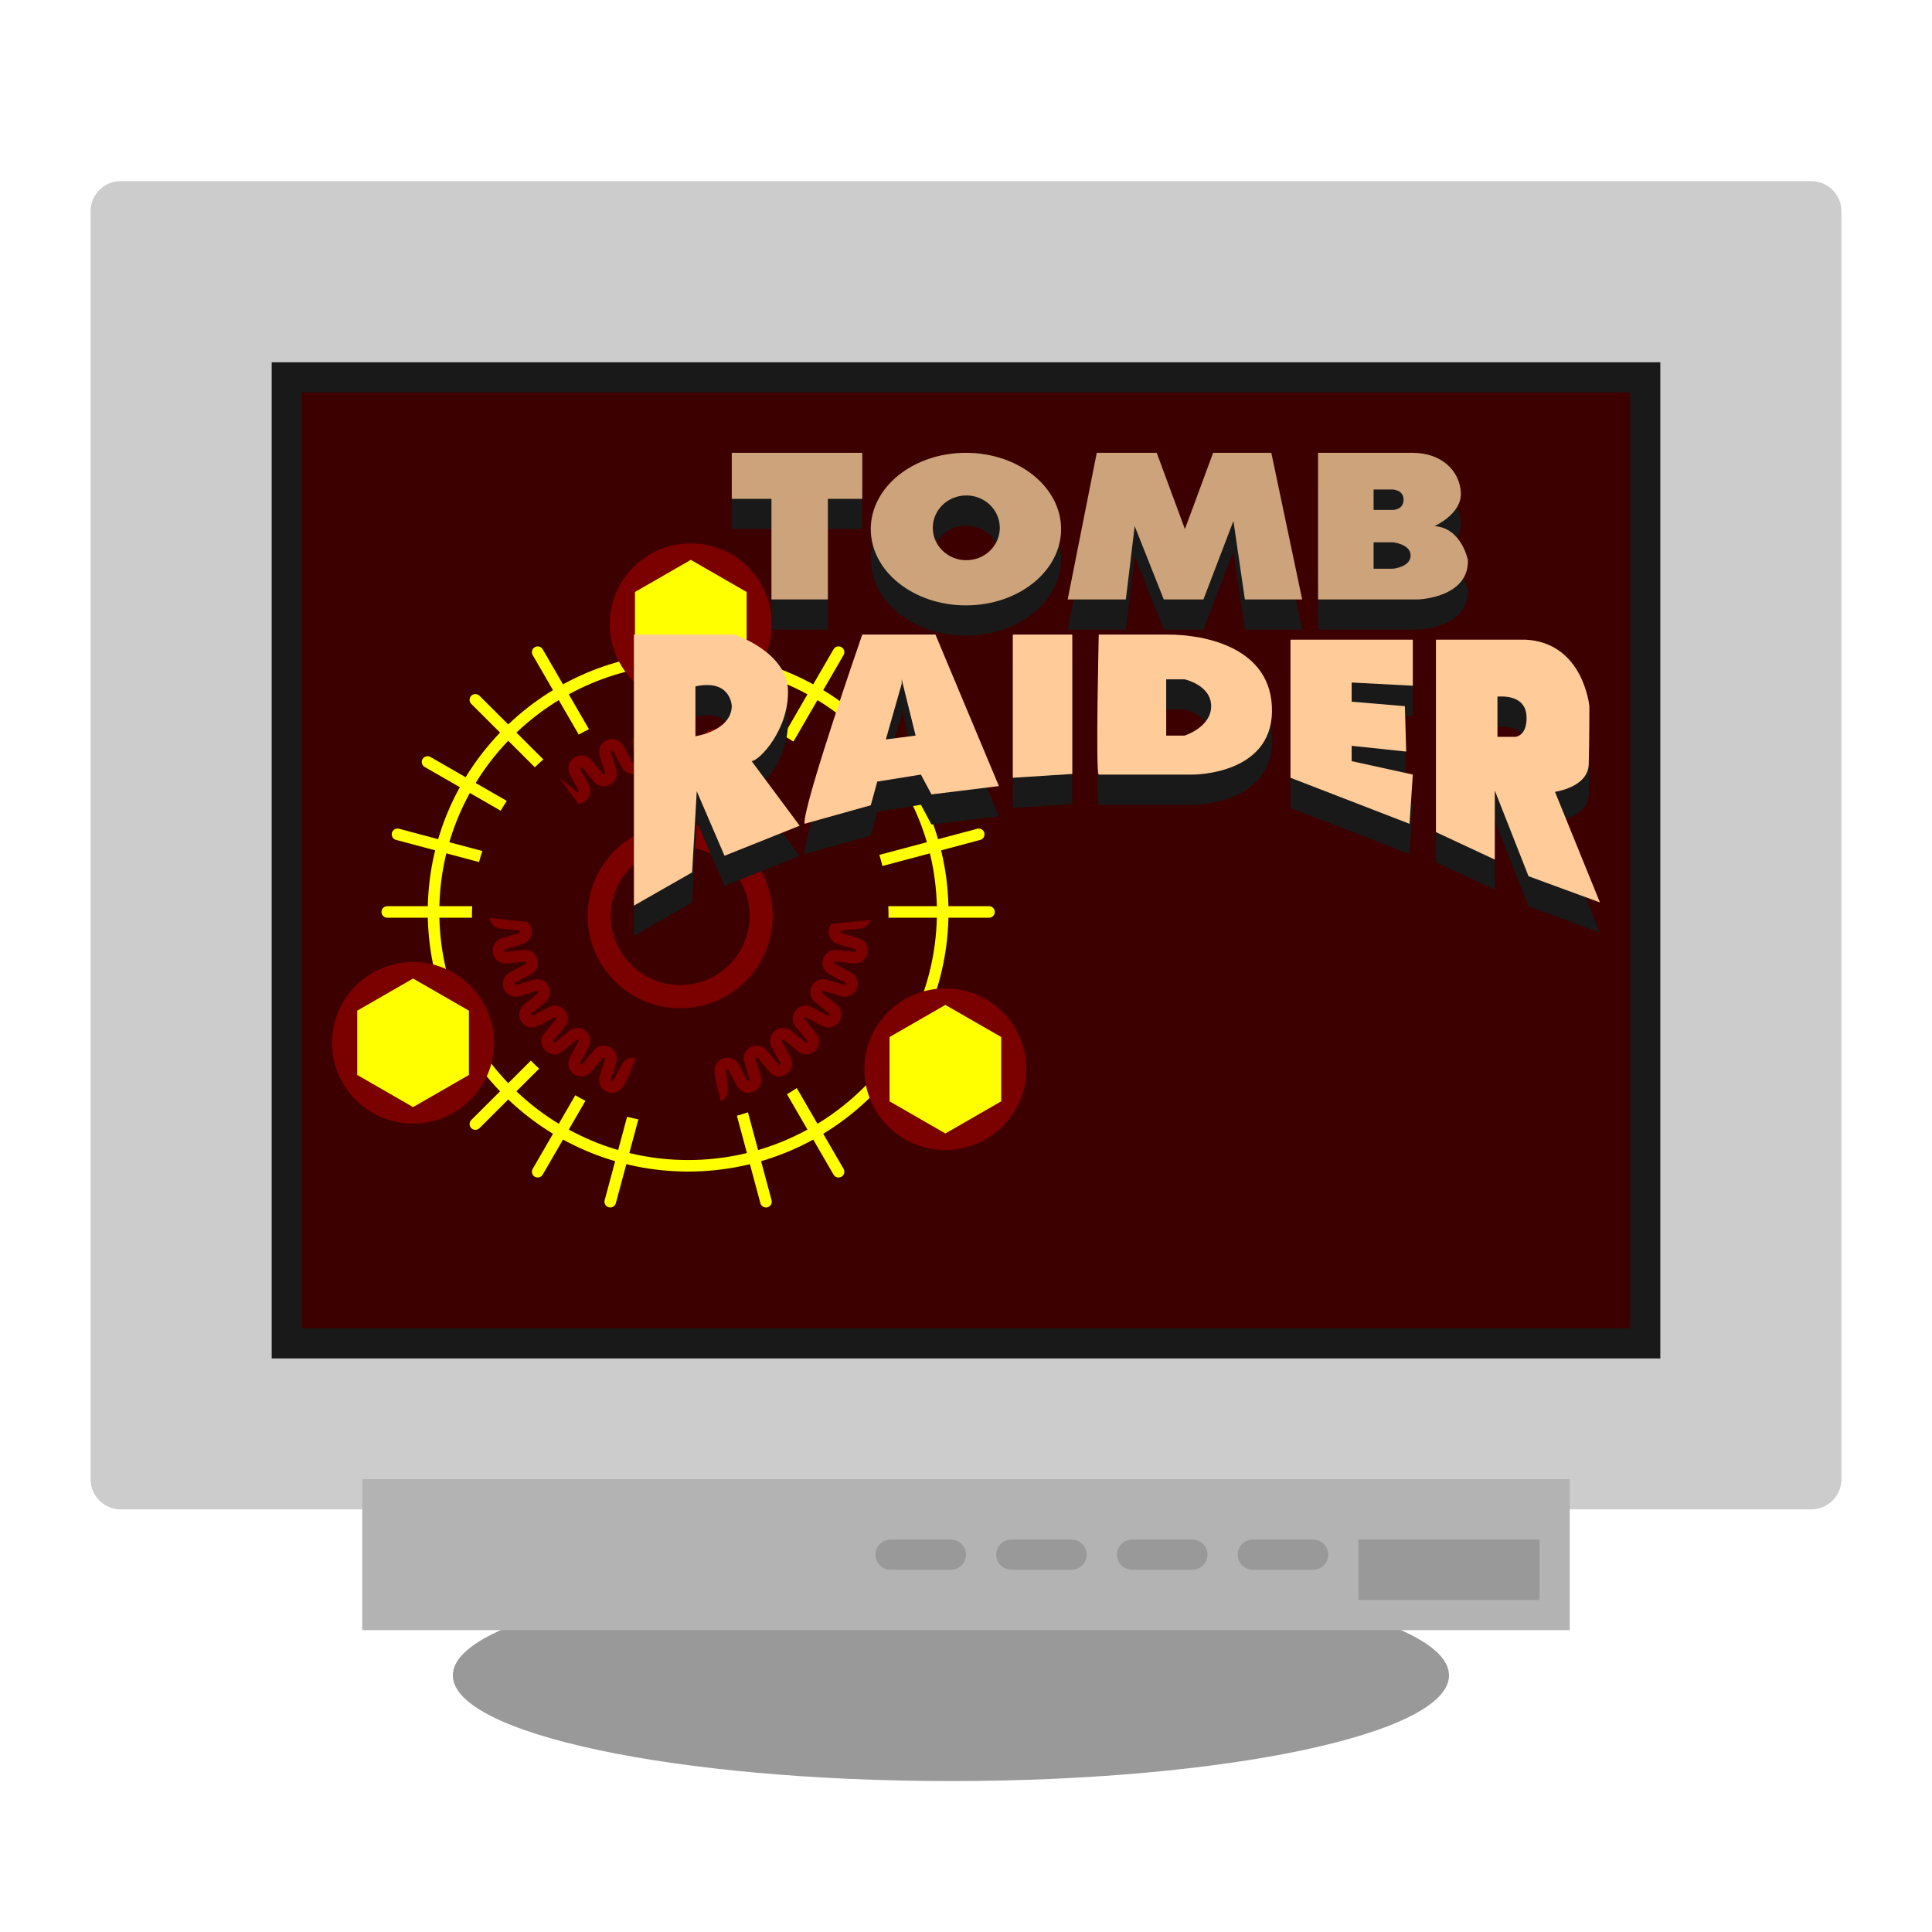
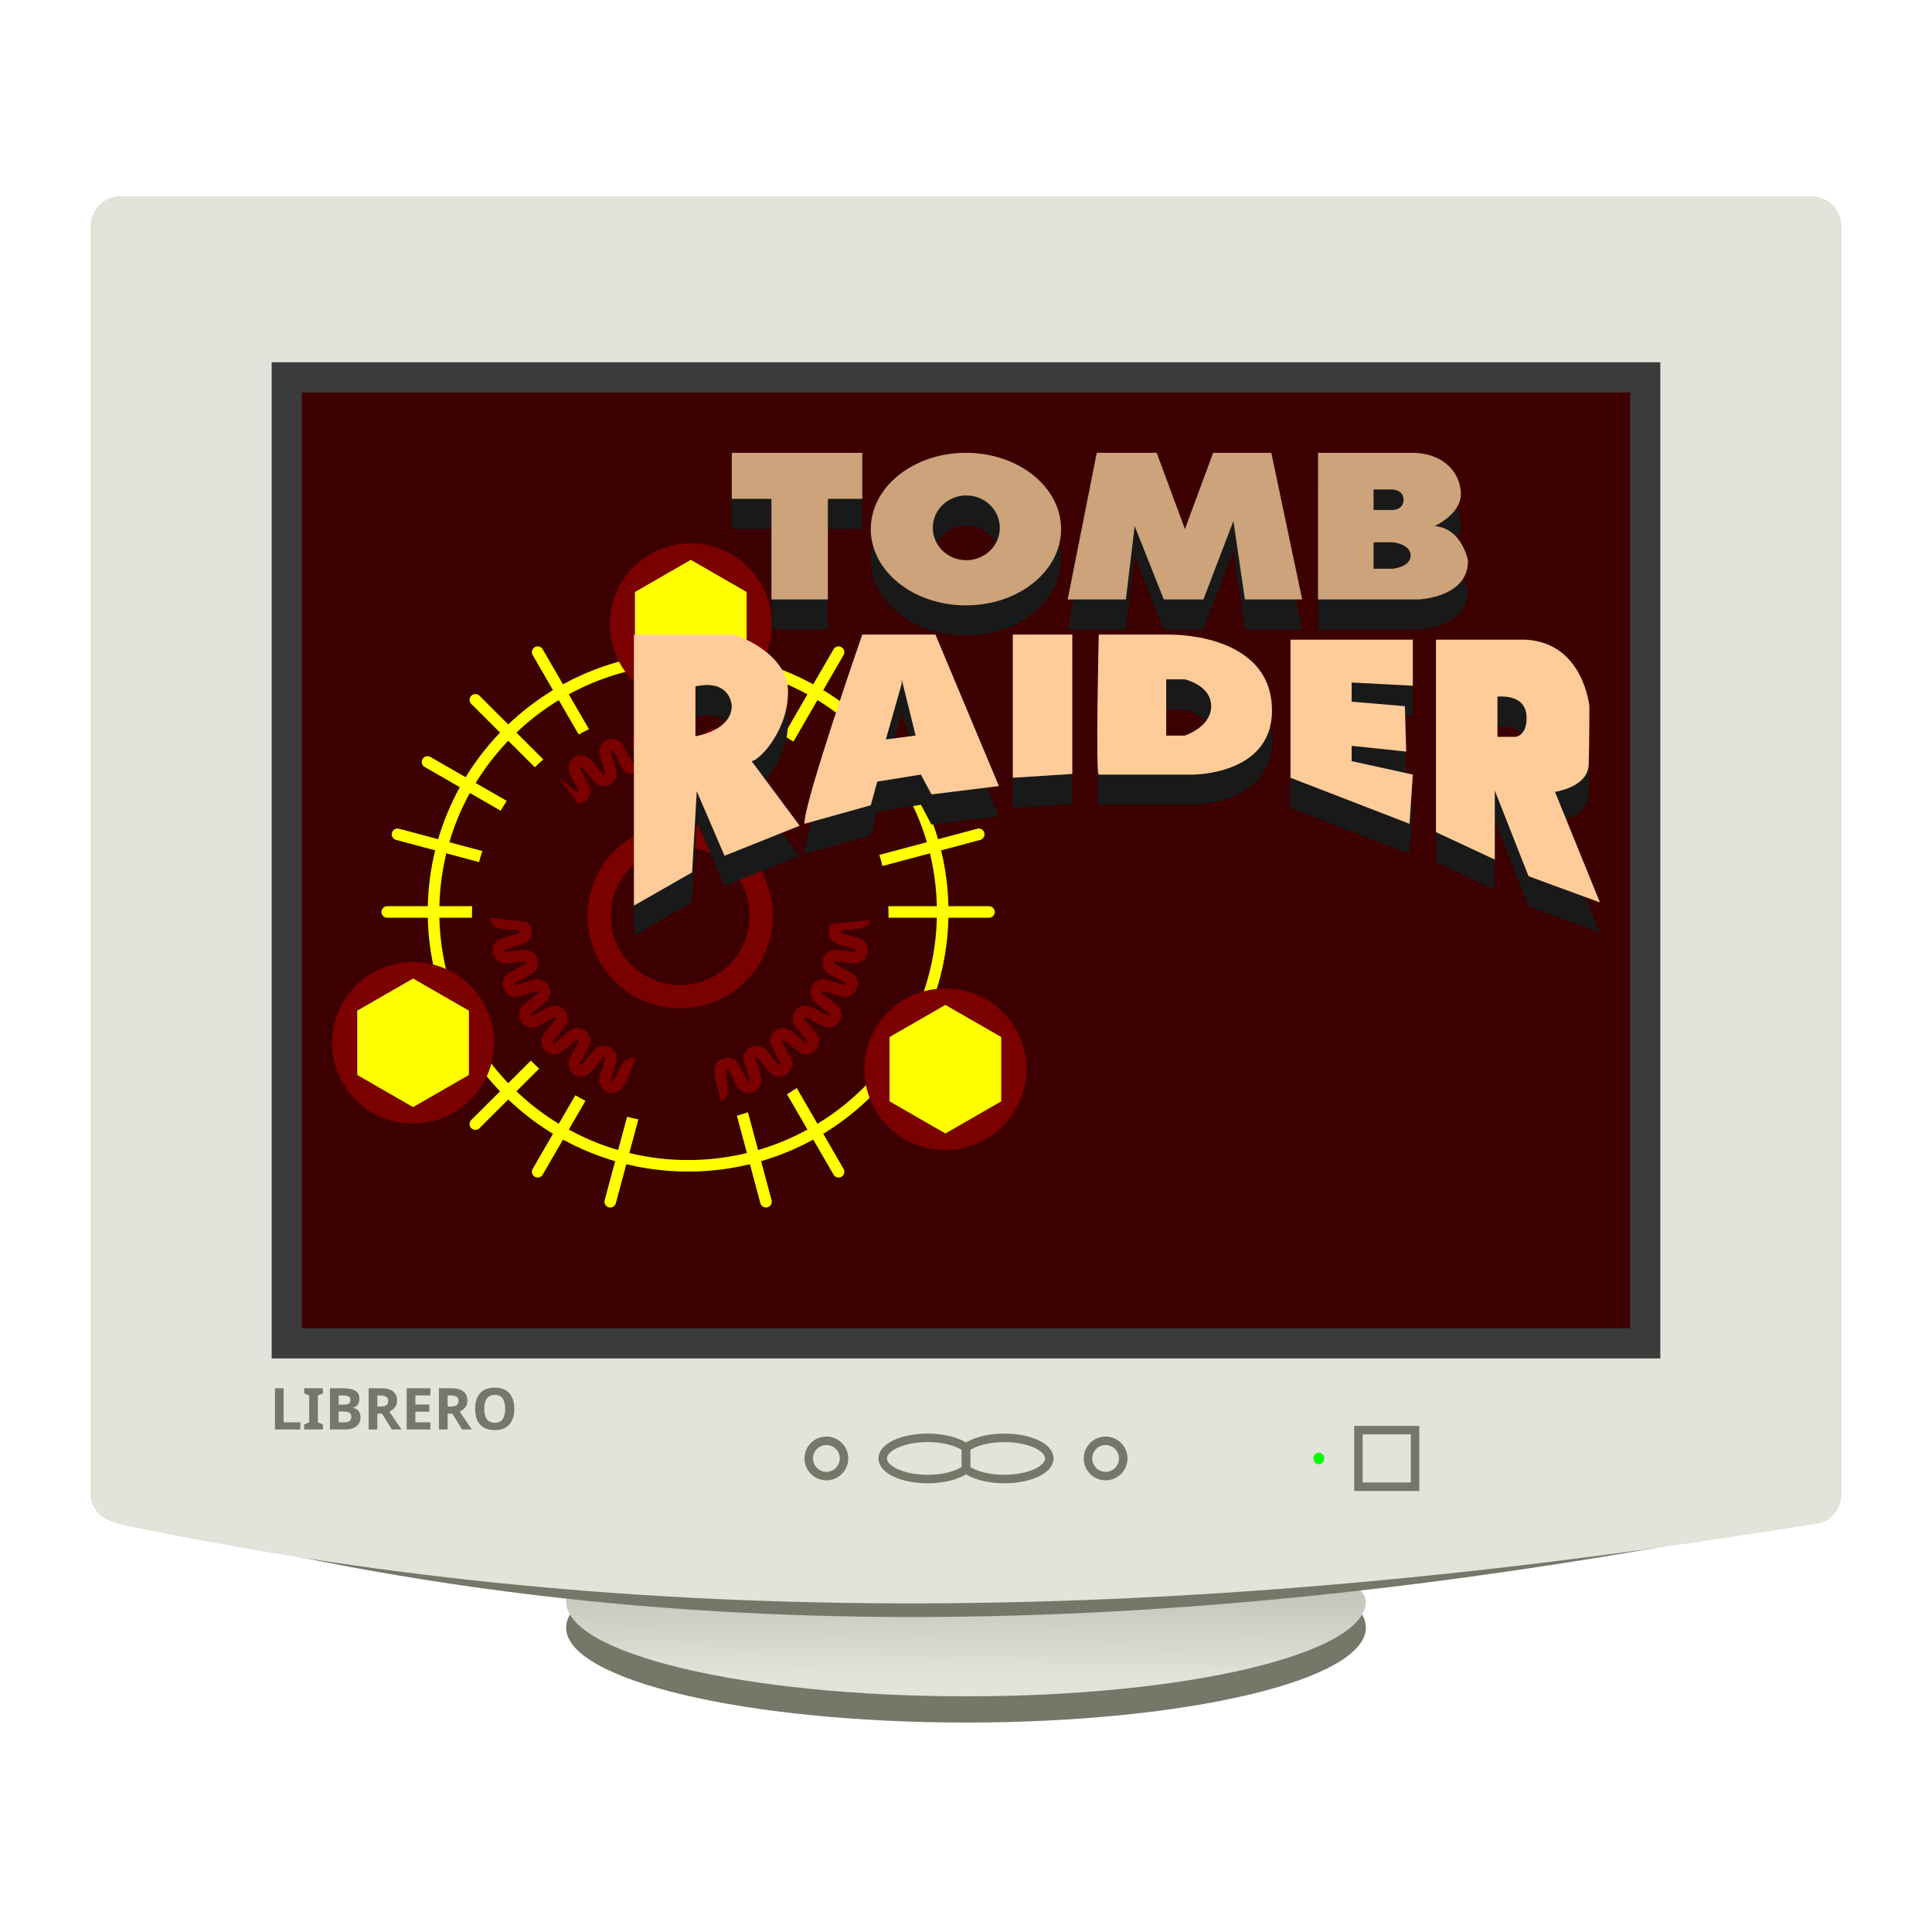
- <svg xmlns="http://www.w3.org/2000/svg" viewBox="0 0 341.333 341.333" height="341.333" width="341.333" xml:space="preserve" id="svg2" version="1.1">
+ <svg xmlns="http://www.w3.org/2000/svg" xmlns:xlink="http://www.w3.org/1999/xlink" viewBox="0 0 341.333 341.333" height="341.333" width="341.333" xml:space="preserve" id="svg2" version="1.1">
  <defs id="defs6">
+     <linearGradient id="linearGradient1040">
+       <stop style="stop-color:#e3e2db;stop-opacity:1;" offset="0" id="stop1036" />
+       <stop style="stop-color:#767669;stop-opacity:1" offset="1" id="stop1038" />
+     </linearGradient>
    <clipPath id="clipPath18" clipPathUnits="userSpaceOnUse">
      <path id="path16" d="M 0,256 H 256 V 0 H 0 Z" />
    </clipPath>
    <clipPath id="clipPath26" clipPathUnits="userSpaceOnUse">
      <path id="path24" d="M 4,240 H 252 V 12 H 4 Z" />
    </clipPath>
+     <linearGradient xlink:href="#linearGradient1040" id="linearGradient1042" x1="169.446" y1="300.027" x2="169.944" y2="234.983" gradientUnits="userSpaceOnUse" gradientTransform="matrix(1,0,0,0.8978878,-3.2470703e-6,27.17966)" />
  </defs>
+   <path id="path42" style="opacity:1;vector-effect:none;fill:#767669;fill-opacity:1;fill-rule:nonzero;stroke:none;stroke-width:1.132;stroke-linecap:butt;stroke-linejoin:miter;stroke-miterlimit:4;stroke-dasharray:none;stroke-dashoffset:0;stroke-opacity:1" d="m 241.311,287.567 c 0,9.257 -31.628,16.761 -70.644,16.761 -39.016,0 -70.644,-7.504 -70.644,-16.761 0,-9.257 31.628,-16.761 70.644,-16.761 39.016,0 70.644,7.504 70.644,16.761" />
+   <path d="m 241.311,282.935 c 0,9.257 -31.628,16.761 -70.644,16.761 -39.016,0 -70.644,-7.504 -70.644,-16.761 0,-9.257 70.644,-16.761 70.644,-16.761 0,0 70.644,7.504 70.644,16.761" style="opacity:1;vector-effect:none;fill:url(#linearGradient1042);fill-opacity:1;fill-rule:nonzero;stroke:none;stroke-width:1.263;stroke-linecap:butt;stroke-linejoin:miter;stroke-miterlimit:4;stroke-dasharray:none;stroke-dashoffset:0;stroke-opacity:1" id="path900" />
+   <path id="path38" style="opacity:1;vector-effect:none;fill:#767669;fill-opacity:1;fill-rule:nonzero;stroke:none;stroke-width:1.25;stroke-linecap:butt;stroke-linejoin:miter;stroke-miterlimit:4;stroke-dasharray:none;stroke-dashoffset:0;stroke-opacity:1" d="m 301.821,271.814 c -104.152,19.045 -187.945,17.929 -263.755,0 -2.546,-0.602 -4.71,-2.375 -4.71,-5.305 V 43.689 c 0,-2.93 2.109,-5.305 4.71,-5.305 H 301.821 c 2.601,0 4.71,2.375 4.71,5.305 V 266.509 c 0,2.93 -2.109,5.305 -4.71,5.305" />
+   <path d="m 320,269.333 c -117.938,19.146 -212.822,18.024 -298.667,0 -2.882,-0.605 -5.333,-2.388 -5.333,-5.333 V 40 c 0,-2.945 2.388,-5.333 5.333,-5.333 H 320 c 2.945,0 5.333,2.388 5.333,5.333 V 264 c 0,2.945 -2.388,5.333 -5.333,5.333" style="fill:#e3e2db;fill-opacity:1;fill-rule:nonzero;stroke:none;stroke-width:1.333" id="path1006" />
  <g id="g22" transform="matrix(1.333333,0,0,-1.333333,0,341.3333)" />
-   <path id="path38" style="fill:#cccccc;fill-opacity:1;fill-rule:nonzero;stroke:none;stroke-width:1.333" d="M 320,266.667 H 21.333 c -2.945,0 -5.333,-2.388 -5.333,-5.333 V 37.333 c 0,-2.945 2.388,-5.333 5.333,-5.333 H 320 c 2.945,0 5.333,2.388 5.333,5.333 V 261.333 c 0,2.945 -2.388,5.333 -5.333,5.333" />
-   <path id="path42" style="fill:#999999;fill-opacity:1;fill-rule:nonzero;stroke:none;stroke-width:1.333" d="m 256,296 c 0,10.309 -39.399,18.667 -88,18.667 -48.601,0 -88,-8.357 -88,-18.667 0,-10.309 39.399,-18.667 88,-18.667 48.601,0 88,8.357 88,18.667" />
-   <path d="M 293.333,240 H 48 V 64 H 293.333 Z" style="fill:#191919;fill-opacity:1;fill-rule:nonzero;stroke:none;stroke-width:1.333" id="path44" />
-   <path d="M 277.333,288 H 64 V 261.333 H 277.333 Z" style="fill:#b3b3b3;fill-opacity:1;fill-rule:nonzero;stroke:none;stroke-width:1.333" id="path46" />
-   <path id="path50" style="fill:#999999;fill-opacity:1;fill-rule:nonzero;stroke:none;stroke-width:1.333" d="m 168,277.333 h -10.667 c -1.467,0 -2.667,-1.2 -2.667,-2.667 0,-1.467 1.2,-2.667 2.667,-2.667 H 168 c 1.467,0 2.667,1.2 2.667,2.667 0,1.467 -1.2,2.667 -2.667,2.667" />
-   <path id="path54" style="fill:#999999;fill-opacity:1;fill-rule:nonzero;stroke:none;stroke-width:1.333" d="M 189.333,277.333 H 178.667 C 177.2,277.333 176,276.133 176,274.667 176,273.2 177.2,272 178.667,272 h 10.667 C 190.8,272 192,273.2 192,274.667 c 0,1.467 -1.2,2.667 -2.667,2.667" />
-   <path id="path58" style="fill:#999999;fill-opacity:1;fill-rule:nonzero;stroke:none;stroke-width:1.333" d="m 210.667,277.333 h -10.667 c -1.467,0 -2.667,-1.2 -2.667,-2.667 0,-1.467 1.2,-2.667 2.667,-2.667 h 10.667 c 1.467,0 2.667,1.2 2.667,2.667 0,1.467 -1.2,2.667 -2.667,2.667" />
-   <path id="path62" style="fill:#999999;fill-opacity:1;fill-rule:nonzero;stroke:none;stroke-width:1.333" d="m 232,277.333 h -10.667 c -1.467,0 -2.667,-1.2 -2.667,-2.667 0,-1.467 1.2,-2.667 2.667,-2.667 h 10.667 c 1.467,0 2.667,1.2 2.667,2.667 0,1.467 -1.2,2.667 -2.667,2.667" />
-   <path d="m 272,282.667 h -32 V 272 h 32 z" style="fill:#999999;fill-opacity:1;fill-rule:nonzero;stroke:none;stroke-width:1.333" id="path64" />
+   <path d="M 293.333,240 H 48 V 64 H 293.333 Z" style="fill:#3b3b3b;fill-opacity:1;fill-rule:nonzero;stroke:none;stroke-width:1.333" id="path44" />
+   <path d="m 250,262.667 h -10 v -10 h 10 z" style="fill:none;fill-opacity:1;fill-rule:nonzero;stroke:#767669;stroke-width:1.5;font-variant-east_asian:normal;opacity:1;vector-effect:none;stroke-linecap:butt;stroke-linejoin:miter;stroke-miterlimit:4;stroke-dasharray:none;stroke-dashoffset:0;stroke-opacity:1" id="path64" />
  <path d="M 288,234.667 H 53.333 V 69.333 H 288 Z" style="fill:#3d0000;fill-opacity:1;fill-rule:nonzero;stroke:none;stroke-width:1.333" id="path66" />
  <path id="path70" style="fill:#ffff00;fill-opacity:1;fill-rule:nonzero;stroke:none;stroke-width:1.333" d="m 121.572,117.292 c -24.237,0 -43.956,19.66 -43.956,43.827 0,24.167 19.719,43.828 43.956,43.828 24.237,0 43.956,-19.661 43.956,-43.828 0,-24.167 -19.719,-43.827 -43.956,-43.827 m 0,89.692 c -25.364,0 -46,-20.575 -46,-45.865 0,-25.291 20.636,-45.865 46,-45.865 25.364,0 46,20.575 46,45.865 0,25.291 -20.636,45.865 -46,45.865" />
  <path id="path74" style="fill:#ffff00;fill-opacity:1;fill-rule:nonzero;stroke:none;stroke-width:1.333" d="m 102.242,129.777 c 0.595,-0.332 1.197,-0.651 1.811,-0.949 L 95.879,114.71 c -0.283,-0.488 -0.909,-0.656 -1.396,-0.373 -0.491,0.281 -0.657,0.905 -0.375,1.392 z" />
  <path id="path78" style="fill:#ffff00;fill-opacity:1;fill-rule:nonzero;stroke:none;stroke-width:1.333" d="m 94.487,135.555 c 0.488,-0.475 0.991,-0.935 1.504,-1.383 L 84.708,122.921 c -0.4,-0.397 -1.047,-0.397 -1.445,0 -0.4,0.399 -0.4,1.044 0,1.441 z" />
  <path id="path82" style="fill:#ffff00;fill-opacity:1;fill-rule:nonzero;stroke:none;stroke-width:1.333" d="m 75.027,135.502 13.424,7.728 c 0.347,-0.587 0.707,-1.165 1.084,-1.731 L 76.049,133.737 C 75.559,133.454 74.935,133.622 74.652,134.11 c -0.281,0.487 -0.115,1.111 0.375,1.392" />
  <path id="path86" style="fill:#ffff00;fill-opacity:1;fill-rule:nonzero;stroke:none;stroke-width:1.333" d="m 69.963,148.386 14.671,3.92 c 0.177,-0.66 0.375,-1.309 0.587,-1.953 l -14.728,-3.936 c -0.548,-0.148 -1.105,0.177 -1.252,0.721 -0.147,0.544 0.177,1.103 0.723,1.248" />
  <path id="path90" style="fill:#ffff00;fill-opacity:1;fill-rule:nonzero;stroke:none;stroke-width:1.333" d="m 83.378,161.814 c 0,-0.575 0.017,-1.145 0.044,-1.713 H 68.416 c -0.564,0 -1.021,0.456 -1.021,1.019 0,0.563 0.457,1.02 1.021,1.02 h 14.971 c 0,-0.109 -0.008,-0.216 -0.008,-0.325" />
  <path id="path94" style="fill:#ffff00;fill-opacity:1;fill-rule:nonzero;stroke:none;stroke-width:1.333" d="m 155.903,153.003 17.277,-4.616 c 0.547,-0.147 0.869,-0.705 0.723,-1.248 -0.145,-0.544 -0.705,-0.869 -1.251,-0.721 L 155.362,151.036 c 0.2,0.648 0.377,1.304 0.541,1.967" />
  <path id="path98" style="fill:#ffff00;fill-opacity:1;fill-rule:nonzero;stroke:none;stroke-width:1.333" d="m 147.245,136.962 12.636,-12.599 c 0.399,-0.399 0.399,-1.043 0,-1.441 -0.4,-0.399 -1.047,-0.399 -1.445,0 l -12.62,12.583 c 0.489,0.473 0.967,0.957 1.429,1.457" />
  <path id="path102" style="fill:#ffff00;fill-opacity:1;fill-rule:nonzero;stroke:none;stroke-width:1.333" d="m 140.18,131.021 8.855,-15.292 c 0.283,-0.488 0.115,-1.111 -0.375,-1.393 -0.491,-0.281 -1.115,-0.113 -1.397,0.375 l -8.829,15.249 c 0.593,0.339 1.175,0.692 1.747,1.061" />
  <path id="path106" style="fill:#ffff00;fill-opacity:1;fill-rule:nonzero;stroke:none;stroke-width:1.333" d="m 140.767,192.231 c -0.564,0.381 -1.143,0.743 -1.729,1.091 l 8.227,14.208 c 0.189,0.327 0.532,0.508 0.887,0.508 0.172,0 0.349,-0.043 0.509,-0.135 0.489,-0.283 0.657,-0.905 0.375,-1.393 z" />
  <path id="path110" style="fill:#ffff00;fill-opacity:1;fill-rule:nonzero;stroke:none;stroke-width:1.333" d="m 174.727,160.1 h -17.792 c 0.027,0.568 0.044,1.139 0.044,1.713 0,0.109 -0.007,0.216 -0.008,0.325 h 17.756 c 0.565,0 1.024,-0.456 1.024,-1.02 0,-0.563 -0.459,-1.019 -1.024,-1.019" />
  <path id="path114" style="fill:#ffff00;fill-opacity:1;fill-rule:nonzero;stroke:none;stroke-width:1.333" d="m 132.141,196.513 c -0.643,0.22 -1.295,0.423 -1.952,0.608 l 4.153,15.457 c 0.123,0.456 0.535,0.755 0.987,0.755 0.088,0 0.176,-0.011 0.265,-0.035 0.545,-0.145 0.869,-0.704 0.723,-1.248 z" />
  <path id="path118" style="fill:#ffff00;fill-opacity:1;fill-rule:nonzero;stroke:none;stroke-width:1.333" d="m 93.791,187.378 -10.528,10.497 c -0.4,0.399 -0.4,1.044 0,1.441 0.199,0.2 0.46,0.3 0.723,0.3 0.261,0 0.523,-0.1 0.723,-0.3 L 95.254,188.802 c -0.501,-0.46 -0.988,-0.937 -1.463,-1.424" />
  <path id="path122" style="fill:#ffff00;fill-opacity:1;fill-rule:nonzero;stroke:none;stroke-width:1.333" d="m 110.792,197.298 -3.965,14.752 c -0.145,0.544 0.177,1.104 0.723,1.248 0.089,0.025 0.179,0.035 0.265,0.035 0.451,0 0.865,-0.299 0.987,-0.755 l 3.981,-14.813 c -0.671,-0.137 -1.333,-0.295 -1.991,-0.467" />
  <path id="path126" style="fill:#ffff00;fill-opacity:1;fill-rule:nonzero;stroke:none;stroke-width:1.333" d="m 101.638,193.505 -7.529,13.004 c -0.283,0.488 -0.115,1.111 0.375,1.393 0.16,0.092 0.336,0.135 0.509,0.135 0.353,0 0.697,-0.181 0.887,-0.508 l 7.553,-13.045 c -0.608,-0.311 -1.207,-0.636 -1.795,-0.979" />
  <path id="path130" style="fill:#7b0000;fill-opacity:1;fill-rule:nonzero;stroke:none;stroke-width:1.333" d="m 181.333,188.897 c 0,7.88 -6.408,14.269 -14.311,14.269 -7.904,0 -14.312,-6.389 -14.312,-14.269 0,-7.88 6.408,-14.269 14.312,-14.269 7.903,0 14.311,6.389 14.311,14.269" />
  <path id="path134" style="fill:#ffff00;fill-opacity:1;fill-rule:nonzero;stroke:none;stroke-width:1.333" d="M 176.887,194.575 V 183.217 l -9.864,-5.677 -9.865,5.677 v 11.359 l 9.865,5.68 z" />
  <path id="path138" style="fill:#7b0000;fill-opacity:1;fill-rule:nonzero;stroke:none;stroke-width:1.333" d="m 136.355,110.269 c 0,7.881 -6.407,14.269 -14.311,14.269 -7.904,0 -14.312,-6.388 -14.312,-14.269 0,-7.881 6.408,-14.269 14.312,-14.269 7.904,0 14.311,6.388 14.311,14.269" />
  <path id="path142" style="fill:#ffff00;fill-opacity:1;fill-rule:nonzero;stroke:none;stroke-width:1.333" d="m 131.909,115.949 v -11.359 l -9.865,-5.679 -9.865,5.679 v 11.359 l 9.865,5.679 z" />
  <path id="path146" style="fill:#7b0000;fill-opacity:1;fill-rule:nonzero;stroke:none;stroke-width:1.333" d="m 87.289,184.237 c 0,7.881 -6.408,14.269 -14.311,14.269 -7.904,0 -14.312,-6.388 -14.312,-14.269 0,-7.88 6.408,-14.269 14.312,-14.269 7.903,0 14.311,6.389 14.311,14.269" />
  <path id="path150" style="fill:#ffff00;fill-opacity:1;fill-rule:nonzero;stroke:none;stroke-width:1.333" d="M 82.843,189.917 V 178.558 l -9.865,-5.679 -9.865,5.679 v 11.359 l 9.865,5.679 z" />
  <path id="path154" style="fill:#7b0000;fill-opacity:1;fill-rule:nonzero;stroke:none;stroke-width:1.333" d="m 120.178,145.507 c -9.032,0 -16.356,7.301 -16.356,16.307 0,9.007 7.324,16.309 16.356,16.309 9.033,0 16.356,-7.303 16.356,-16.309 0,-9.005 -7.323,-16.307 -16.356,-16.307 m 0,4.077 c 6.764,0 12.267,5.485 12.267,12.229 0,6.745 -5.503,12.231 -12.267,12.231 -6.764,0 -12.267,-5.485 -12.267,-12.231 0,-6.744 5.503,-12.229 12.267,-12.229" />
  <path id="path158" style="fill:#7b0000;fill-opacity:1;fill-rule:nonzero;stroke:none;stroke-width:1.333" d="m 109.855,188.078 -1.509,2.821 c -0.036,0.065 -0.097,0.187 -0.295,0.105 -0.195,-0.08 -0.153,-0.211 -0.132,-0.281 l 0.935,-3.06 c 0.32,-1.049 -0.135,-2.144 -1.105,-2.661 -0.971,-0.519 -2.137,-0.287 -2.835,0.563 l -2.032,2.475 c -0.045,0.059 -0.131,0.165 -0.308,0.047 -0.176,-0.117 -0.111,-0.237 -0.076,-0.301 l 1.515,-2.82 c 0.52,-0.968 0.289,-2.131 -0.563,-2.827 -0.851,-0.696 -2.039,-0.696 -2.889,0.003 l -2.479,2.031 c -0.056,0.045 -0.163,0.133 -0.311,-0.015 -0.148,-0.149 -0.061,-0.255 -0.015,-0.312 l 2.037,-2.469 c 0.7,-0.849 0.7,-2.033 0.001,-2.881 -0.697,-0.849 -1.863,-1.079 -2.835,-0.561 l -2.828,1.509 c -0.064,0.036 -0.184,0.103 -0.303,-0.073 -0.116,-0.175 -0.009,-0.263 0.047,-0.309 l 2.481,-2.025 c 0.852,-0.696 1.084,-1.857 0.567,-2.824 -0.52,-0.969 -1.617,-1.423 -2.672,-1.104 l -3.068,0.932 c -0.071,0.021 -0.201,0.063 -0.283,-0.133 -0.08,-0.192 0.041,-0.257 0.105,-0.292 l 2.829,-1.505 c 0.972,-0.516 1.428,-1.611 1.108,-2.66 -0.319,-1.051 -1.308,-1.711 -2.403,-1.6 l -3.192,0.316 c -0.076,0.009 -0.211,0.021 -0.251,-0.185 -0.041,-0.205 0.089,-0.245 0.16,-0.267 l 3.069,-0.925 c 1.055,-0.319 1.716,-1.303 1.608,-2.395 -0.06,-0.605 -0.349,-1.125 -0.777,-1.493 l -6.683,-0.74 c 0.149,1.027 0.952,1.809 2.024,1.915 l 3.193,0.311 c 0.056,0.005 0.189,0.019 0.208,0.208 0.019,0.188 -0.109,0.227 -0.164,0.243 l -3.071,0.927 c -1.145,0.345 -1.807,1.445 -1.573,2.615 0.233,1.171 1.265,1.936 2.457,1.816 l 3.193,-0.316 c 0.059,-0.003 0.189,-0.019 0.244,0.163 0.055,0.181 -0.063,0.243 -0.113,0.271 l -2.829,1.505 c -1.056,0.563 -1.491,1.769 -1.032,2.871 0.457,1.103 1.621,1.649 2.765,1.304 l 3.068,-0.932 c 0.055,-0.019 0.184,-0.056 0.273,0.112 0.089,0.168 -0.013,0.253 -0.057,0.288 l -2.483,2.028 c -0.925,0.756 -1.115,2.024 -0.449,3.016 0.664,0.992 1.912,1.301 2.967,0.74 l 2.829,-1.512 c 0.049,-0.025 0.167,-0.088 0.288,0.057 0.12,0.148 0.036,0.251 0,0.295 l -2.037,2.469 c -0.761,0.923 -0.697,2.204 0.149,3.048 0.845,0.843 2.129,0.905 3.055,0.148 l 2.477,-2.031 c 0.045,-0.037 0.147,-0.121 0.295,0 0.147,0.119 0.084,0.236 0.057,0.285 l -1.516,2.821 c -0.564,1.052 -0.252,2.295 0.743,2.957 0.995,0.664 2.268,0.475 3.025,-0.448 l 2.032,-2.475 c 0.037,-0.043 0.123,-0.145 0.289,-0.056 0.168,0.088 0.129,0.216 0.113,0.271 l -0.935,3.059 c -0.348,1.143 0.201,2.303 1.307,2.759 1.104,0.453 2.316,0.025 2.88,-1.029 l 0.885,-1.655 1.235,-3.284 c -0.972,-0.179 -1.939,0.267 -2.415,1.157" />
  <path id="path162" style="fill:#7b0000;fill-opacity:1;fill-rule:nonzero;stroke:none;stroke-width:1.333" d="m 120.409,130.426 0.312,3.184 c 0.107,1.092 0.947,1.931 2.043,2.039 1.1,0.105 2.083,-0.552 2.4,-1.603 l 0.929,-3.063 c 0.02,-0.069 0.059,-0.203 0.267,-0.159 0.207,0.041 0.193,0.176 0.187,0.249 l -0.317,3.183 c -0.109,1.092 0.549,2.079 1.603,2.396 1.056,0.32 2.152,-0.136 2.671,-1.104 l 1.509,-2.821 c 0.035,-0.064 0.096,-0.187 0.293,-0.105 0.195,0.081 0.155,0.212 0.133,0.281 l -0.935,3.06 c -0.183,0.599 -0.107,1.208 0.167,1.72 l 2.82,-4.919 c -0.019,-0.875 -0.536,-1.668 -1.403,-2.025 -1.105,-0.459 -2.317,-0.024 -2.88,1.028 l -1.509,2.823 c -0.027,0.051 -0.089,0.169 -0.272,0.113 -0.183,-0.056 -0.169,-0.188 -0.163,-0.245 l 0.316,-3.183 c 0.119,-1.187 -0.647,-2.217 -1.82,-2.451 -1.171,-0.232 -2.277,0.428 -2.624,1.569 l -0.928,3.061 c -0.016,0.055 -0.052,0.184 -0.244,0.164 -0.191,-0.019 -0.203,-0.151 -0.208,-0.208 l -0.312,-3.183 c -0.116,-1.188 -1.068,-2.051 -2.265,-2.051 -1.197,0 -2.151,0.863 -2.267,2.051 l -0.311,3.183 c -0.005,0.057 -0.019,0.189 -0.208,0.208 -0.191,0.02 -0.228,-0.109 -0.244,-0.164 l -0.929,-3.061 c -0.345,-1.141 -1.449,-1.801 -2.623,-1.569 -1.173,0.233 -1.939,1.264 -1.821,2.451 l 0.317,3.184 c 0.005,0.056 0.019,0.188 -0.163,0.244 -0.183,0.053 -0.245,-0.063 -0.272,-0.113 l -1.509,-2.823 c -0.564,-1.052 -1.776,-1.487 -2.88,-1.028 -1.105,0.456 -1.655,1.616 -1.307,2.759 l 0.935,3.059 c 0.016,0.055 0.055,0.181 -0.113,0.272 -0.168,0.088 -0.252,-0.013 -0.289,-0.059 l -2.032,-2.473 c -0.757,-0.923 -2.031,-1.112 -3.025,-0.449 -0.995,0.663 -1.307,1.907 -0.743,2.959 l 1.516,2.82 c 0.027,0.049 0.089,0.167 -0.057,0.288 -0.148,0.121 -0.249,0.036 -0.295,0 l -2.477,-2.032 c -0.157,-0.128 -0.328,-0.225 -0.501,-0.307 l 3.324,4.419 c 0.441,-0.039 0.876,-0.203 1.245,-0.505 0.852,-0.696 1.083,-1.859 0.563,-2.825 l -1.515,-2.82 c -0.035,-0.064 -0.1,-0.184 0.076,-0.301 0.177,-0.116 0.261,-0.011 0.308,0.047 l 2.032,2.475 c 0.699,0.848 1.863,1.081 2.835,0.563 0.971,-0.517 1.425,-1.613 1.105,-2.663 l -0.935,-3.06 c -0.021,-0.069 -0.063,-0.2 0.132,-0.281 0.199,-0.08 0.26,0.041 0.295,0.105 l 1.509,2.821 c 0.517,0.969 1.613,1.424 2.669,1.104 1.053,-0.317 1.713,-1.304 1.604,-2.395 l -0.317,-3.184 c -0.008,-0.073 -0.02,-0.208 0.185,-0.249 0.208,-0.043 0.247,0.089 0.268,0.159 l 0.928,3.061 c 0.319,1.052 1.303,1.708 2.401,1.604 1.096,-0.108 1.936,-0.947 2.043,-2.039 l 0.311,-3.184 c 0.008,-0.073 0.021,-0.209 0.232,-0.209 0.211,0 0.224,0.136 0.231,0.209" />
  <path id="path166" style="fill:#7b0000;fill-opacity:1;fill-rule:nonzero;stroke:none;stroke-width:1.333" d="m 148.664,164.383 3.192,-0.311 c 0.936,-0.091 1.663,-0.699 1.935,-1.532 l -6.908,0.688 c -0.251,0.327 -0.419,0.723 -0.461,1.164 -0.108,1.092 0.552,2.076 1.605,2.393 l 3.072,0.927 c 0.069,0.02 0.201,0.06 0.16,0.267 -0.041,0.205 -0.18,0.195 -0.251,0.184 l -3.192,-0.316 c -1.101,-0.111 -2.085,0.549 -2.404,1.6 -0.319,1.051 0.136,2.144 1.108,2.66 l 2.829,1.507 c 0.065,0.033 0.187,0.099 0.105,0.292 -0.08,0.195 -0.211,0.155 -0.281,0.132 L 146.104,173.107 c -1.053,-0.316 -2.152,0.133 -2.671,1.103 -0.519,0.968 -0.285,2.129 0.565,2.824 l 2.483,2.027 c 0.056,0.047 0.163,0.133 0.045,0.308 -0.116,0.175 -0.237,0.109 -0.303,0.075 l -2.827,-1.509 c -0.972,-0.521 -2.137,-0.289 -2.835,0.56 -0.699,0.849 -0.699,2.032 10e-4,2.881 l 2.037,2.471 c 0.047,0.057 0.133,0.163 -0.016,0.311 -0.147,0.147 -0.253,0.061 -0.311,0.016 l -2.477,-2.032 c -0.851,-0.697 -2.039,-0.697 -2.891,-0.003 -0.851,0.697 -1.081,1.86 -0.561,2.828 l 1.515,2.82 c 0.035,0.064 0.099,0.183 -0.076,0.3 -0.176,0.119 -0.261,0.012 -0.309,-0.047 l -2.032,-2.473 c -0.697,-0.849 -1.863,-1.083 -2.835,-0.563 -0.971,0.517 -1.424,1.612 -1.104,2.661 l 0.935,3.06 c 0.021,0.071 0.061,0.2 -0.133,0.281 -0.196,0.081 -0.259,-0.04 -0.293,-0.105 l -1.509,-2.823 c -0.519,-0.968 -1.619,-1.42 -2.671,-1.104 -1.053,0.32 -1.712,1.305 -1.603,2.396 l 0.107,1.083 1.036,4.128 c 0.813,-0.413 1.304,-1.265 1.208,-2.227 l -0.316,-3.185 c -0.007,-0.056 -0.019,-0.188 0.163,-0.243 0.181,-0.057 0.245,0.063 0.272,0.112 l 1.509,2.821 c 0.564,1.055 1.775,1.484 2.88,1.031 1.105,-0.457 1.655,-1.617 1.307,-2.759 l -0.934,-3.058 c -0.017,-0.055 -0.056,-0.183 0.113,-0.272 0.168,-0.089 0.252,0.012 0.288,0.056 l 2.032,2.476 c 0.76,0.921 2.031,1.112 3.027,0.448 0.995,-0.663 1.307,-1.907 0.741,-2.959 l -1.515,-2.82 c -0.027,-0.049 -0.089,-0.167 0.057,-0.287 0.148,-0.123 0.251,-0.036 0.293,0 l 2.479,2.031 c 0.925,0.76 2.209,0.697 3.055,-0.148 0.847,-0.844 0.911,-2.125 0.149,-3.047 l -2.037,-2.471 c -0.036,-0.044 -0.12,-0.147 0,-0.293 0.123,-0.148 0.24,-0.084 0.289,-0.056 l 2.827,1.511 c 1.055,0.56 2.303,0.251 2.968,-0.74 0.665,-0.992 0.476,-2.26 -0.451,-3.017 l -2.481,-2.027 c -0.044,-0.036 -0.147,-0.12 -0.057,-0.288 0.089,-0.168 0.217,-0.132 0.272,-0.112 l 3.069,0.931 c 1.149,0.347 2.308,-0.201 2.765,-1.303 0.457,-1.103 0.024,-2.309 -1.032,-2.871 l -2.831,-1.507 c -0.051,-0.027 -0.168,-0.088 -0.113,-0.269 0.056,-0.183 0.188,-0.168 0.245,-0.163 l 3.192,0.316 c 1.187,0.117 2.225,-0.645 2.459,-1.816 0.233,-1.171 -0.429,-2.271 -1.573,-2.616 l -3.072,-0.925 c -0.055,-0.017 -0.181,-0.055 -0.164,-0.244 0.02,-0.189 0.153,-0.201 0.209,-0.208" />
  <path id="path170" style="fill:#191919;fill-opacity:1;fill-rule:nonzero;stroke:none;stroke-width:1.333" d="m 152.34,85.333 h -23.052 v 8.132 h 7.009 v 17.769 h 9.968 V 93.465 h 6.075 z" />
  <path id="path174" style="fill:#191919;fill-opacity:1;fill-rule:nonzero;stroke:none;stroke-width:1.333" d="m 188.63,111.234 h 10.28 l 1.557,-12.951 5.14,12.951 h 7.009 l 5.296,-13.855 2.024,13.855 h 10.124 l -5.452,-25.901 h -10.28 l -4.983,13.479 -4.984,-13.479 h -10.592 z" />
  <path id="path178" style="fill:#191919;fill-opacity:1;fill-rule:nonzero;stroke:none;stroke-width:1.333" d="m 170.719,104.307 c -3.268,0 -5.919,-2.561 -5.919,-5.723 0,-3.16 2.651,-5.721 5.919,-5.721 3.269,0 5.919,2.561 5.919,5.721 0,3.161 -2.649,5.723 -5.919,5.723 m -0.065,-18.973 c -9.284,0 -16.811,6.033 -16.811,13.477 0,7.443 7.527,13.477 16.811,13.477 9.285,0 16.813,-6.035 16.813,-13.477 0,-7.444 -7.528,-13.477 -16.813,-13.477" />
  <path id="path182" style="fill:#191919;fill-opacity:1;fill-rule:nonzero;stroke:none;stroke-width:1.333" d="m 246.104,105.813 h -3.427 v -4.668 h 3.427 c 0,0 3.115,0.301 3.115,2.335 0,2.032 -3.115,2.333 -3.115,2.333 m -3.427,-14.004 h 3.271 c 0,0 2.024,0 2.024,1.807 0,1.807 -1.868,1.807 -1.868,1.807 h -3.427 z m 10.747,6.475 c 0,0 4.828,-2.108 4.672,-5.873 -0.155,-3.764 -3.271,-7.077 -8.567,-7.077 h -16.665 v 25.901 h 17.756 c 0,0 8.879,-0.301 8.723,-6.927 0,0 -1.091,-5.723 -5.919,-6.024" />
  <path id="path186" style="fill:#191919;fill-opacity:1;fill-rule:nonzero;stroke:none;stroke-width:1.333" d="m 227.997,118.35 v 24.395 l 21.027,8.133 0.584,-8.697 -10.805,-2.372 v -2.709 l 9.637,1.016 -0.235,-8.019 -9.403,-0.791 v -3.389 l 10.805,0.565 v -8.132 z" />
  <path id="path190" style="fill:#191919;fill-opacity:1;fill-rule:nonzero;stroke:none;stroke-width:1.333" d="m 267.715,135.517 h -3.155 v -7.115 c 1.752,-0.113 5.023,0.112 5.14,3.557 0.116,3.444 -1.985,3.557 -1.985,3.557 m 7.008,9.713 c 0,0 5.841,-0.791 5.959,-4.857 0.117,-4.065 0.117,-10.277 0.117,-10.277 0,0 -1.053,-11.181 -11.216,-11.745 h -15.887 v 33.995 l 10.396,4.857 v -12.199 l 5.959,15.135 12.616,4.631 z" />
  <path id="path194" style="fill:#191919;fill-opacity:1;fill-rule:nonzero;stroke:none;stroke-width:1.333" d="m 178.935,117.446 v 25.299 l 10.513,-0.677 V 117.446 Z" />
  <path id="path198" style="fill:#191919;fill-opacity:1;fill-rule:nonzero;stroke:none;stroke-width:1.333" d="m 209.294,135.291 h -3.257 v -9.939 h 3.257 c 0,0 4.685,1.016 4.685,4.744 0,3.727 -4.685,5.195 -4.685,5.195 m -2.908,-17.845 h -12.265 c 0,0 -0.584,24.735 0,24.735 h 16.588 c 0,0 13.9,0.113 14.017,-11.181 0.117,-11.293 -11.915,-13.553 -18.34,-13.553" />
  <path id="path202" style="fill:#191919;fill-opacity:1;fill-rule:nonzero;stroke:none;stroke-width:1.333" d="m 156.507,135.969 2.8,-9.827 v -0.789 l 2.456,9.939 z m 8.761,-18.523 h -12.928 c 0,0 -10.552,30.381 -10.201,33.431 l 11.704,-3.275 1.145,-4.18 7.711,-1.241 1.868,3.501 11.915,-1.468 z" />
  <path id="path206" style="fill:#191919;fill-opacity:1;fill-rule:nonzero;stroke:none;stroke-width:1.333" d="m 122.864,135.404 v -8.809 c 6.308,-1.356 6.424,3.501 6.424,3.501 -0.116,4.405 -6.424,5.308 -6.424,5.308 m 9.929,4.405 c 1.401,-0.113 6.541,-5.535 6.425,-12.424 -0.117,-6.889 -9.463,-9.939 -9.463,-9.939 h -17.756 v 47.887 l 10.28,-5.873 0.817,-14.343 4.907,11.407 13.277,-5.308 z" />
  <path id="path210" style="fill:#cca37a;fill-opacity:1;fill-rule:nonzero;stroke:none;stroke-width:1.333" d="m 152.34,80 h -23.052 v 8.132 h 7.009 v 17.769 h 9.968 V 88.132 h 6.075 z" />
  <path id="path214" style="fill:#cca37a;fill-opacity:1;fill-rule:nonzero;stroke:none;stroke-width:1.333" d="m 188.63,105.901 h 10.28 l 1.557,-12.951 5.14,12.951 h 7.009 l 5.296,-13.855 2.024,13.855 h 10.124 l -5.452,-25.901 h -10.28 l -4.983,13.479 -4.984,-13.479 h -10.592 z" />
  <path id="path218" style="fill:#cca37a;fill-opacity:1;fill-rule:nonzero;stroke:none;stroke-width:1.333" d="m 170.719,98.974 c -3.268,0 -5.919,-2.561 -5.919,-5.723 0,-3.16 2.651,-5.721 5.919,-5.721 3.269,0 5.919,2.561 5.919,5.721 0,3.161 -2.649,5.723 -5.919,5.723 M 170.654,80.001 c -9.284,0 -16.811,6.033 -16.811,13.477 0,7.443 7.527,13.477 16.811,13.477 9.285,0 16.813,-6.035 16.813,-13.477 0,-7.444 -7.528,-13.477 -16.813,-13.477" />
  <path id="path222" style="fill:#cca37a;fill-opacity:1;fill-rule:nonzero;stroke:none;stroke-width:1.333" d="m 246.104,100.48 h -3.427 v -4.668 h 3.427 c 0,0 3.115,0.301 3.115,2.335 0,2.032 -3.115,2.333 -3.115,2.333 m -3.427,-14.004 h 3.271 c 0,0 2.024,0 2.024,1.807 0,1.807 -1.868,1.807 -1.868,1.807 h -3.427 z m 10.747,6.475 c 0,0 4.828,-2.108 4.672,-5.873 -0.155,-3.764 -3.271,-7.077 -8.567,-7.077 H 232.864 V 105.901 h 17.756 c 0,0 8.879,-0.301 8.723,-6.927 0,0 -1.091,-5.723 -5.919,-6.024" />
  <path id="path226" style="fill:#ffcc99;fill-opacity:1;fill-rule:nonzero;stroke:none;stroke-width:1.333" d="m 227.997,113.016 v 24.395 l 21.027,8.133 0.584,-8.697 -10.805,-2.372 v -2.709 l 9.637,1.016 -0.235,-8.019 -9.403,-0.791 v -3.389 l 10.805,0.565 v -8.132 z" />
  <path id="path230" style="fill:#ffcc99;fill-opacity:1;fill-rule:nonzero;stroke:none;stroke-width:1.333" d="m 267.715,130.184 h -3.155 v -7.115 c 1.752,-0.113 5.023,0.112 5.14,3.557 0.116,3.444 -1.985,3.557 -1.985,3.557 m 7.008,9.713 c 0,0 5.841,-0.791 5.959,-4.857 0.117,-4.065 0.117,-10.277 0.117,-10.277 0,0 -1.053,-11.181 -11.216,-11.745 h -15.887 v 33.995 l 10.396,4.857 v -12.199 l 5.959,15.135 12.616,4.631 z" />
  <path id="path234" style="fill:#ffcc99;fill-opacity:1;fill-rule:nonzero;stroke:none;stroke-width:1.333" d="m 178.935,112.113 v 25.299 l 10.513,-0.677 v -24.621 z" />
  <path id="path238" style="fill:#ffcc99;fill-opacity:1;fill-rule:nonzero;stroke:none;stroke-width:1.333" d="m 209.294,129.958 h -3.257 v -9.939 h 3.257 c 0,0 4.685,1.016 4.685,4.744 0,3.727 -4.685,5.195 -4.685,5.195 m -2.908,-17.845 h -12.265 c 0,0 -0.584,24.735 0,24.735 h 16.588 c 0,0 13.9,0.113 14.017,-11.181 0.117,-11.293 -11.915,-13.553 -18.34,-13.553" />
  <path id="path242" style="fill:#ffcc99;fill-opacity:1;fill-rule:nonzero;stroke:none;stroke-width:1.333" d="m 156.507,130.635 2.8,-9.827 v -0.789 l 2.456,9.939 z m 8.761,-18.523 h -12.928 c 0,0 -10.552,30.381 -10.201,33.431 l 11.704,-3.275 1.145,-4.18 7.711,-1.241 1.868,3.501 11.915,-1.468 z" />
  <path id="path246" style="fill:#ffcc99;fill-opacity:1;fill-rule:nonzero;stroke:none;stroke-width:1.333" d="m 122.864,130.07 v -8.809 c 6.308,-1.356 6.424,3.501 6.424,3.501 -0.116,4.405 -6.424,5.308 -6.424,5.308 m 9.929,4.405 c 1.401,-0.113 6.541,-5.535 6.425,-12.424 -0.117,-6.889 -9.463,-9.939 -9.463,-9.939 h -17.756 v 47.887 l 10.28,-5.873 0.817,-14.343 4.907,11.407 13.277,-5.308 z" />
+   <g id="g1049" style="fill:none;stroke:#767669;stroke-opacity:1">
+     <circle r="3.115" cy="257.667" cx="195.333" id="path880" style="opacity:1;vector-effect:none;fill:none;fill-opacity:1;stroke:#767669;stroke-width:1.5;stroke-linecap:butt;stroke-linejoin:miter;stroke-miterlimit:4;stroke-dasharray:none;stroke-dashoffset:0;stroke-opacity:1;font-variant-east_asian:normal" />
+     <g style="fill:none;fill-opacity:1;stroke:#767669;stroke-opacity:1" transform="translate(1.899092)" id="g916">
+       <path style="opacity:1;vector-effect:none;fill:none;fill-opacity:1;stroke:#767669;stroke-width:1.5;stroke-linecap:butt;stroke-linejoin:miter;stroke-miterlimit:4;stroke-dasharray:none;stroke-dashoffset:0;stroke-opacity:1" d="m 162,254.027 c -4.391,0 -7.949,1.628 -7.949,3.639 0,2.01 3.558,3.641 7.949,3.641 2.865,0 5.368,-0.696 6.768,-1.736 v -3.807 C 167.369,254.723 164.865,254.027 162,254.027 Z" id="ellipse904" />
+       <path id="path912" d="m 175.535,254.027 c 4.391,0 7.949,1.628 7.949,3.639 0,2.01 -3.558,3.641 -7.949,3.641 -2.865,0 -5.368,-0.696 -6.768,-1.736 v -3.807 c 1.399,-1.041 3.902,-1.736 6.768,-1.736 z" style="opacity:1;vector-effect:none;fill:none;fill-opacity:1;stroke:#767669;stroke-width:1.5;stroke-linecap:butt;stroke-linejoin:miter;stroke-miterlimit:4;stroke-dasharray:none;stroke-dashoffset:0;stroke-opacity:1" />
+     </g>
+     <circle transform="scale(-1,1)" style="opacity:1;vector-effect:none;fill:none;fill-opacity:1;stroke:#767669;stroke-width:1.5;stroke-linecap:butt;stroke-linejoin:miter;stroke-miterlimit:4;stroke-dasharray:none;stroke-dashoffset:0;stroke-opacity:1" id="circle936" cx="-146" cy="257.667" r="3.115" />
+   </g>
+   <text xml:space="preserve" style="font-style:normal;font-weight:bold;font-size:10.182px;line-height:1.25;font-family:sans-serif;letter-spacing:0px;word-spacing:0px;fill:#767669;fill-opacity:1;stroke:none;stroke-width:0.255;-inkscape-font-specification:'sans-serif Bold';font-stretch:normal;font-variant:normal;" x="47.655" y="252.553" id="text956">
+     <tspan id="tspan954" x="47.655" y="252.553" style="stroke-width:0.255;-inkscape-font-specification:'sans-serif Bold';font-family:sans-serif;font-weight:bold;font-style:normal;font-stretch:normal;font-variant:normal;fill:#767669;fill-opacity:1;">LIBRERO</tspan>
+   </text>
+   <ellipse style="opacity:1;vector-effect:none;fill:#00ff00;fill-opacity:1;stroke:none;stroke-width:1.5;stroke-linecap:butt;stroke-linejoin:miter;stroke-miterlimit:4;stroke-dasharray:none;stroke-dashoffset:0;stroke-opacity:1" id="path976" cx="233" cy="257.667" rx="0.961" ry="1.019" />
</svg>
